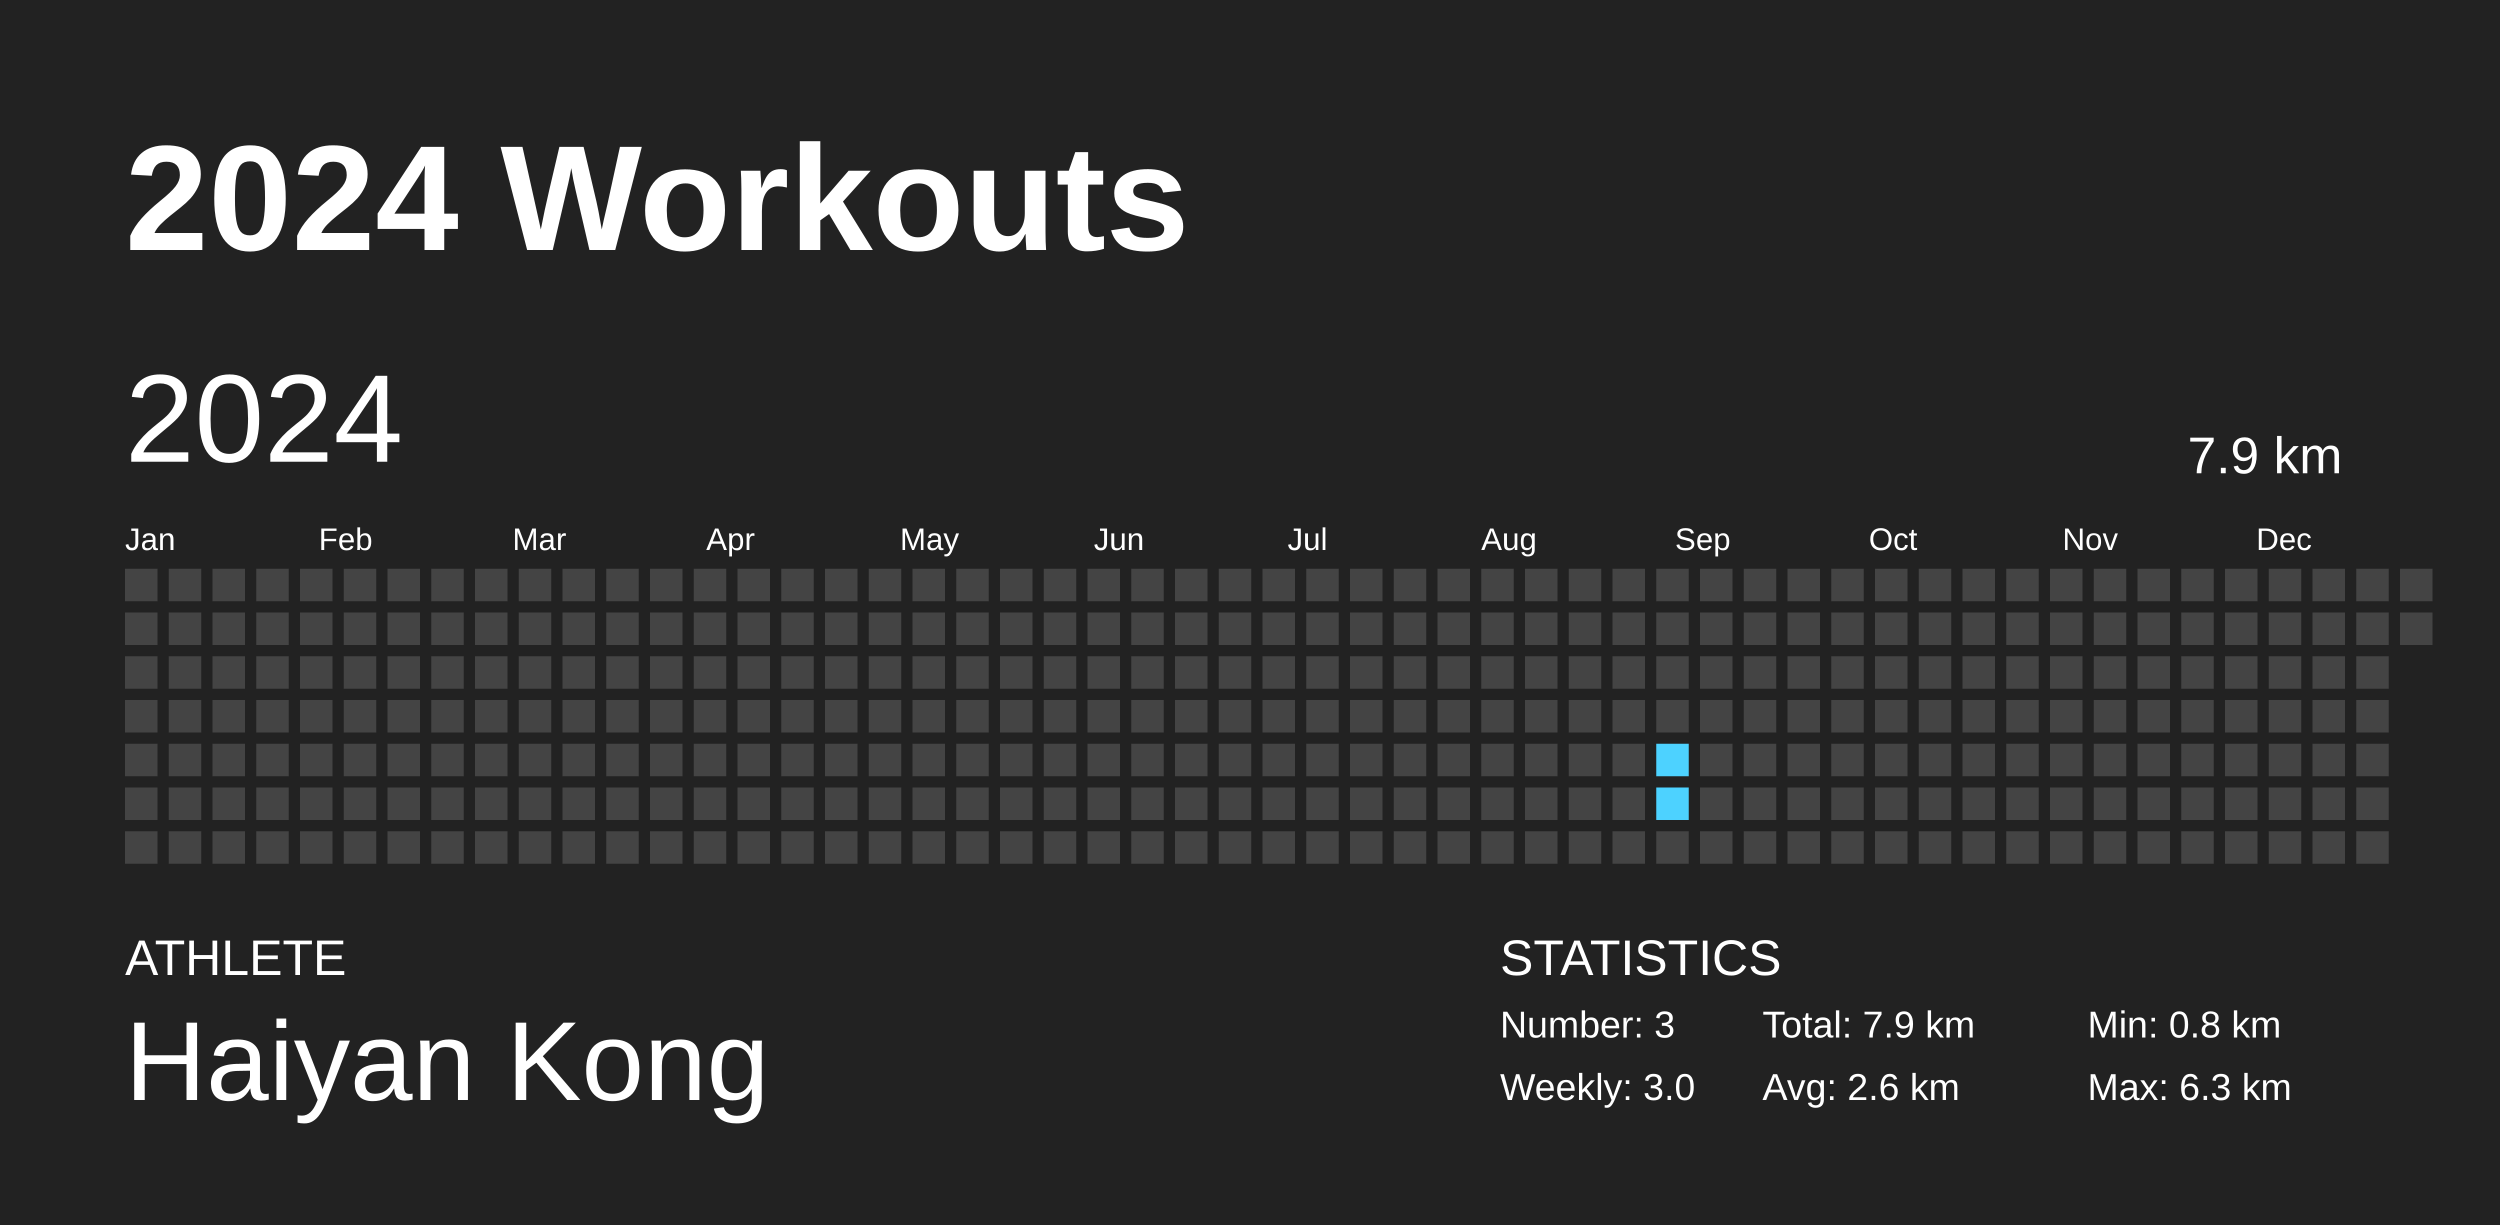
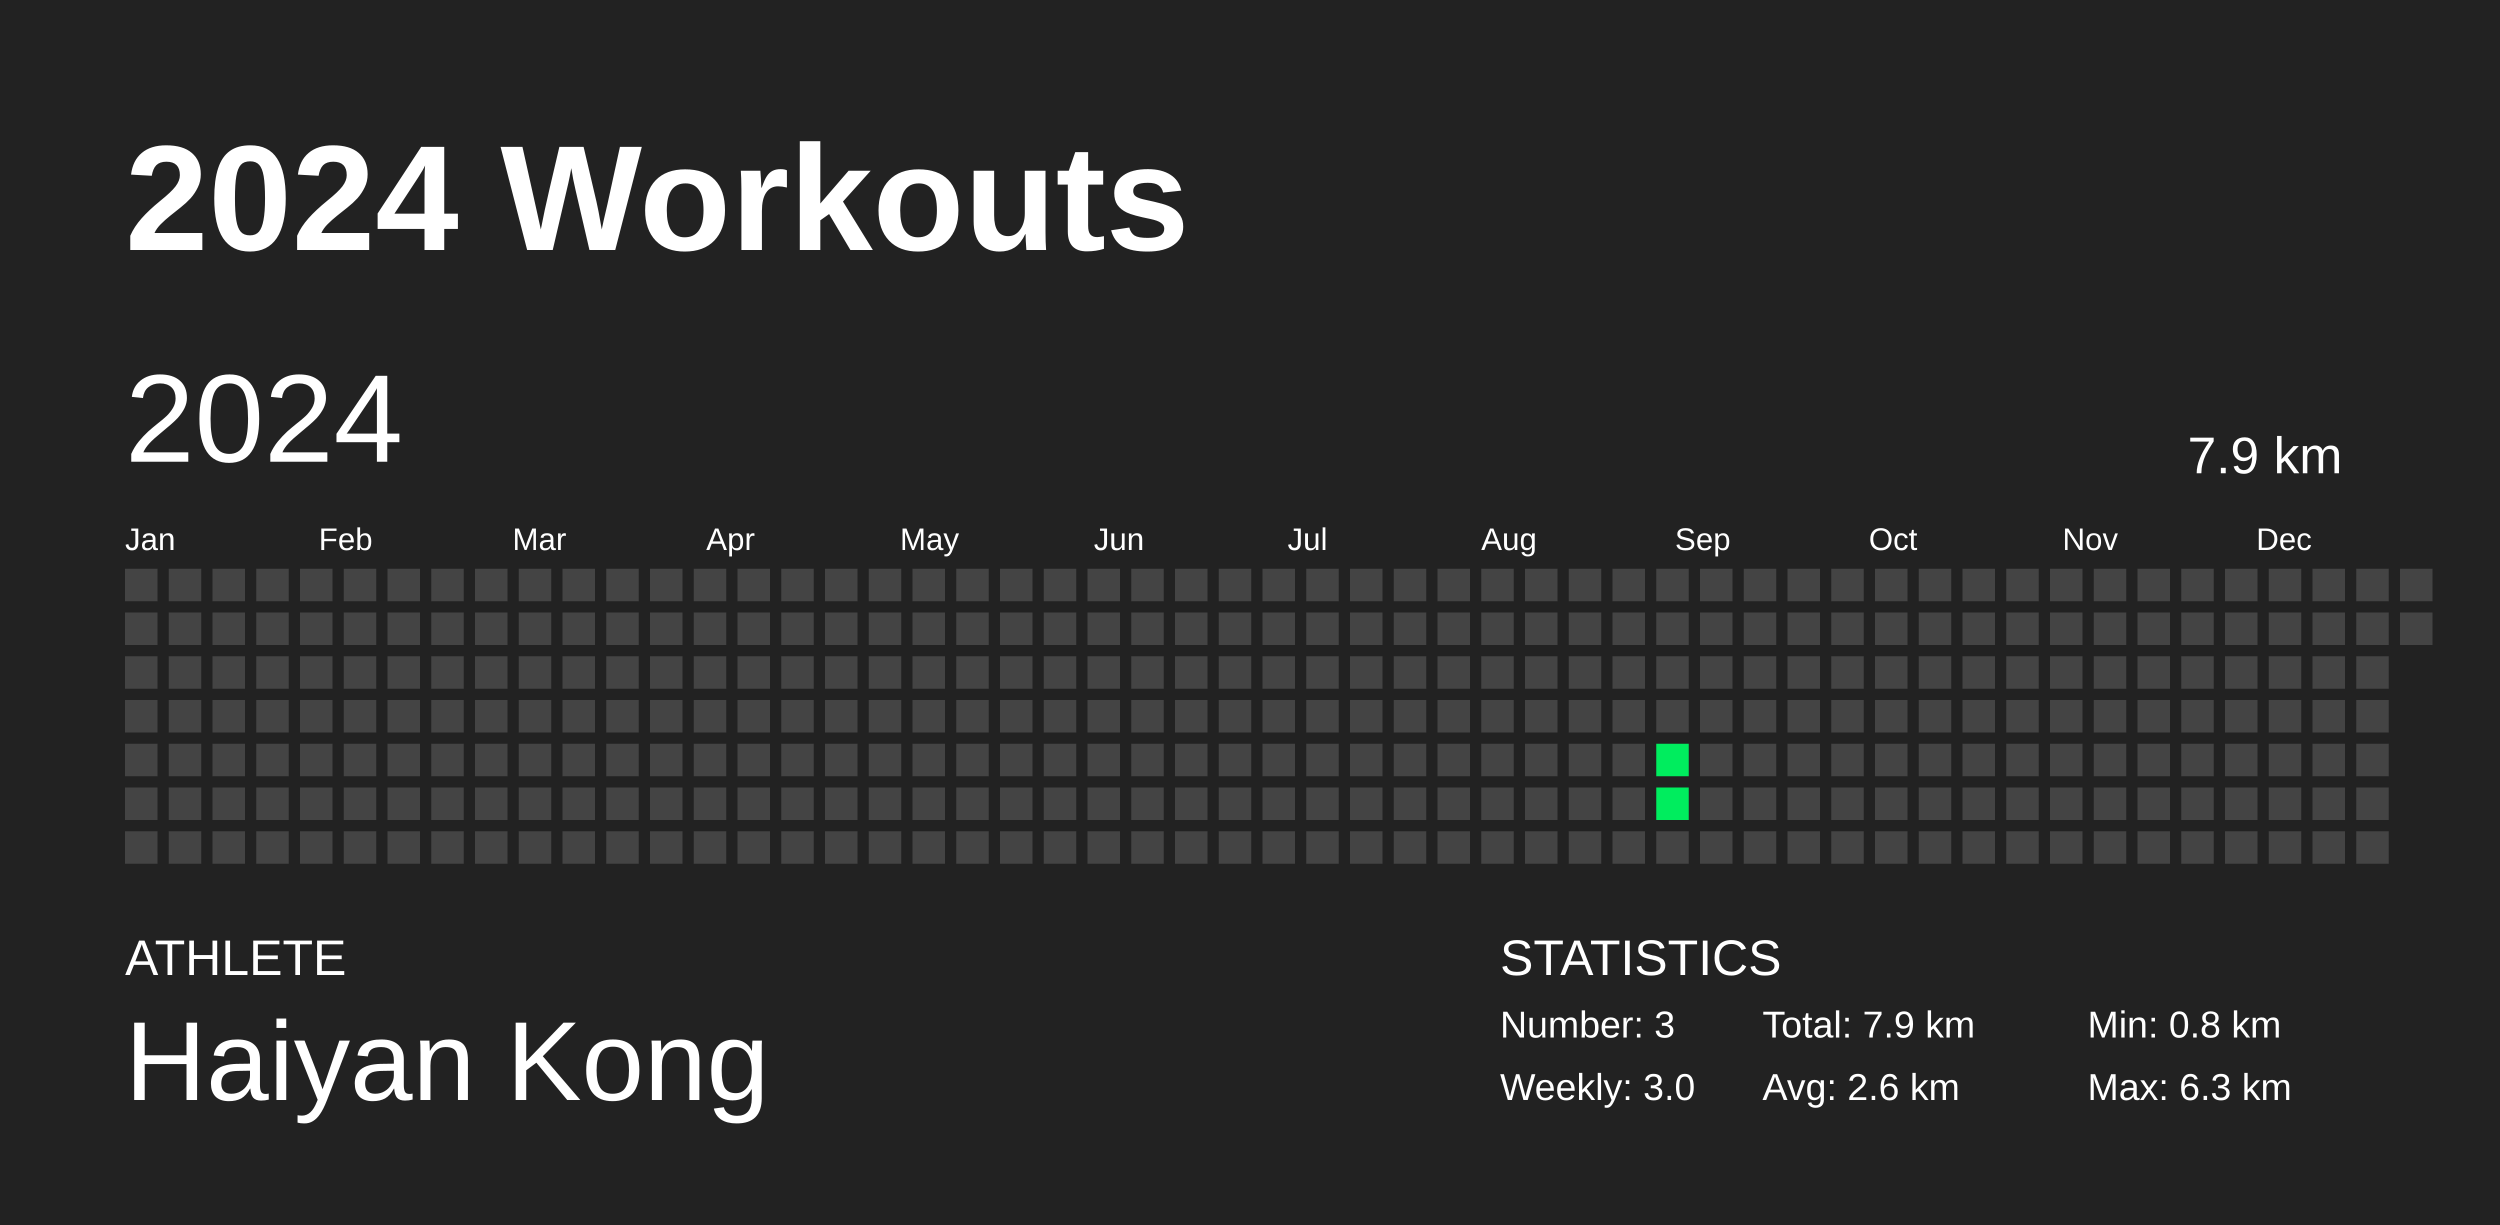
<svg xmlns="http://www.w3.org/2000/svg" baseProfile="full" height="98mm" version="1.1" viewBox="0,0,200,98" width="200mm">
  <defs />
  <rect fill="#222222" height="98" width="200" x="0" y="0" />
  <text fill="#FFFFFF" style="font-size:12px; font-family:Arial; font-weight:bold;" x="10" y="20">2024 Workouts</text>
  <text fill="#FFFFFF" style="font-size:4px; font-family:Arial" x="10" y="78">ATHLETE</text>
  <text fill="#FFFFFF" style="font-size:9px; font-family:Arial" x="10" y="88">Haiyan Kong</text>
  <text fill="#FFFFFF" style="font-size:4px; font-family:Arial" x="120" y="78">STATISTICS</text>
  <text fill="#FFFFFF" style="font-size:3px; font-family:Arial" x="120" y="83">Number: 3</text>
  <text fill="#FFFFFF" style="font-size:3px; font-family:Arial" x="120" y="88">Weekly: 3.0</text>
  <text fill="#FFFFFF" style="font-size:3px; font-family:Arial" x="141" y="83">Total: 7.9 km</text>
  <text fill="#FFFFFF" style="font-size:3px; font-family:Arial" x="141" y="88">Avg: 2.6 km</text>
  <text fill="#FFFFFF" style="font-size:3px; font-family:Arial" x="167" y="83">Min: 0.8 km</text>
  <text fill="#FFFFFF" style="font-size:3px; font-family:Arial" x="167" y="88">Max: 6.3 km</text>
  <text dominant-baseline="hanging" fill="#FFFFFF" style="font-size:10.0px; font-family:Arial;" x="10" y="30">2024</text>
  <text dominant-baseline="hanging" fill="#FFFFFF" style="font-size:4.125px; font-family:Arial;" x="175" y="35">7.9 km</text>
  <text fill="#FFFFFF" style="font-size:2.5px; font-family:Arial" x="10.0" y="44">Jan</text>
  <text fill="#FFFFFF" style="font-size:2.5px; font-family:Arial" x="25.5" y="44">Feb</text>
  <text fill="#FFFFFF" style="font-size:2.5px; font-family:Arial" x="41.0" y="44">Mar</text>
  <text fill="#FFFFFF" style="font-size:2.5px; font-family:Arial" x="56.5" y="44">Apr</text>
  <text fill="#FFFFFF" style="font-size:2.5px; font-family:Arial" x="72.0" y="44">May</text>
  <text fill="#FFFFFF" style="font-size:2.5px; font-family:Arial" x="87.5" y="44">Jun</text>
  <text fill="#FFFFFF" style="font-size:2.5px; font-family:Arial" x="103.0" y="44">Jul</text>
  <text fill="#FFFFFF" style="font-size:2.5px; font-family:Arial" x="118.5" y="44">Aug</text>
  <text fill="#FFFFFF" style="font-size:2.5px; font-family:Arial" x="134.0" y="44">Sep</text>
  <text fill="#FFFFFF" style="font-size:2.5px; font-family:Arial" x="149.5" y="44">Oct</text>
  <text fill="#FFFFFF" style="font-size:2.5px; font-family:Arial" x="165.0" y="44">Nov</text>
  <text fill="#FFFFFF" style="font-size:2.5px; font-family:Arial" x="180.5" y="44">Dec</text>
  <rect fill="#444444" height="2.6" width="2.6" x="10.0" y="45.5" />
  <rect fill="#444444" height="2.6" width="2.6" x="10.0" y="49.0" />
  <rect fill="#444444" height="2.6" width="2.6" x="10.0" y="52.5" />
  <rect fill="#444444" height="2.6" width="2.6" x="10.0" y="56.0" />
  <rect fill="#444444" height="2.6" width="2.6" x="10.0" y="59.5" />
  <rect fill="#444444" height="2.6" width="2.6" x="10.0" y="63.0" />
  <rect fill="#444444" height="2.6" width="2.6" x="10.0" y="66.5" />
  <rect fill="#444444" height="2.6" width="2.6" x="13.5" y="45.5" />
  <rect fill="#444444" height="2.6" width="2.6" x="13.5" y="49.0" />
  <rect fill="#444444" height="2.6" width="2.6" x="13.5" y="52.5" />
  <rect fill="#444444" height="2.6" width="2.6" x="13.5" y="56.0" />
  <rect fill="#444444" height="2.6" width="2.6" x="13.5" y="59.5" />
  <rect fill="#444444" height="2.6" width="2.6" x="13.5" y="63.0" />
  <rect fill="#444444" height="2.6" width="2.6" x="13.5" y="66.5" />
  <rect fill="#444444" height="2.6" width="2.6" x="17.0" y="45.5" />
  <rect fill="#444444" height="2.6" width="2.6" x="17.0" y="49.0" />
  <rect fill="#444444" height="2.6" width="2.6" x="17.0" y="52.5" />
  <rect fill="#444444" height="2.6" width="2.6" x="17.0" y="56.0" />
  <rect fill="#444444" height="2.6" width="2.6" x="17.0" y="59.5" />
  <rect fill="#444444" height="2.6" width="2.6" x="17.0" y="63.0" />
  <rect fill="#444444" height="2.6" width="2.6" x="17.0" y="66.5" />
  <rect fill="#444444" height="2.6" width="2.6" x="20.5" y="45.5" />
  <rect fill="#444444" height="2.6" width="2.6" x="20.5" y="49.0" />
  <rect fill="#444444" height="2.6" width="2.6" x="20.5" y="52.5" />
  <rect fill="#444444" height="2.6" width="2.6" x="20.5" y="56.0" />
  <rect fill="#444444" height="2.6" width="2.6" x="20.5" y="59.5" />
  <rect fill="#444444" height="2.6" width="2.6" x="20.5" y="63.0" />
  <rect fill="#444444" height="2.6" width="2.6" x="20.5" y="66.5" />
  <rect fill="#444444" height="2.6" width="2.6" x="24.0" y="45.5" />
  <rect fill="#444444" height="2.6" width="2.6" x="24.0" y="49.0" />
  <rect fill="#444444" height="2.6" width="2.6" x="24.0" y="52.5" />
  <rect fill="#444444" height="2.6" width="2.6" x="24.0" y="56.0" />
  <rect fill="#444444" height="2.6" width="2.6" x="24.0" y="59.5" />
  <rect fill="#444444" height="2.6" width="2.6" x="24.0" y="63.0" />
  <rect fill="#444444" height="2.6" width="2.6" x="24.0" y="66.5" />
  <rect fill="#444444" height="2.6" width="2.6" x="27.5" y="45.5" />
  <rect fill="#444444" height="2.6" width="2.6" x="27.5" y="49.0" />
  <rect fill="#444444" height="2.6" width="2.6" x="27.5" y="52.5" />
  <rect fill="#444444" height="2.6" width="2.6" x="27.5" y="56.0" />
  <rect fill="#444444" height="2.6" width="2.6" x="27.5" y="59.5" />
  <rect fill="#444444" height="2.6" width="2.6" x="27.5" y="63.0" />
  <rect fill="#444444" height="2.6" width="2.6" x="27.5" y="66.5" />
  <rect fill="#444444" height="2.6" width="2.6" x="31.0" y="45.5" />
  <rect fill="#444444" height="2.6" width="2.6" x="31.0" y="49.0" />
  <rect fill="#444444" height="2.6" width="2.6" x="31.0" y="52.5" />
  <rect fill="#444444" height="2.6" width="2.6" x="31.0" y="56.0" />
  <rect fill="#444444" height="2.6" width="2.6" x="31.0" y="59.5" />
  <rect fill="#444444" height="2.6" width="2.6" x="31.0" y="63.0" />
  <rect fill="#444444" height="2.6" width="2.6" x="31.0" y="66.5" />
  <rect fill="#444444" height="2.6" width="2.6" x="34.5" y="45.5" />
  <rect fill="#444444" height="2.6" width="2.6" x="34.5" y="49.0" />
  <rect fill="#444444" height="2.6" width="2.6" x="34.5" y="52.5" />
  <rect fill="#444444" height="2.6" width="2.6" x="34.5" y="56.0" />
  <rect fill="#444444" height="2.6" width="2.6" x="34.5" y="59.5" />
  <rect fill="#444444" height="2.6" width="2.6" x="34.5" y="63.0" />
  <rect fill="#444444" height="2.6" width="2.6" x="34.5" y="66.5" />
  <rect fill="#444444" height="2.6" width="2.6" x="38.0" y="45.5" />
  <rect fill="#444444" height="2.6" width="2.6" x="38.0" y="49.0" />
  <rect fill="#444444" height="2.6" width="2.6" x="38.0" y="52.5" />
  <rect fill="#444444" height="2.6" width="2.6" x="38.0" y="56.0" />
  <rect fill="#444444" height="2.6" width="2.6" x="38.0" y="59.5" />
  <rect fill="#444444" height="2.6" width="2.6" x="38.0" y="63.0" />
  <rect fill="#444444" height="2.6" width="2.6" x="38.0" y="66.5" />
  <rect fill="#444444" height="2.6" width="2.6" x="41.5" y="45.5" />
  <rect fill="#444444" height="2.6" width="2.6" x="41.5" y="49.0" />
  <rect fill="#444444" height="2.6" width="2.6" x="41.5" y="52.5" />
  <rect fill="#444444" height="2.6" width="2.6" x="41.5" y="56.0" />
  <rect fill="#444444" height="2.6" width="2.6" x="41.5" y="59.5" />
  <rect fill="#444444" height="2.6" width="2.6" x="41.5" y="63.0" />
  <rect fill="#444444" height="2.6" width="2.6" x="41.5" y="66.5" />
  <rect fill="#444444" height="2.6" width="2.6" x="45.0" y="45.5" />
  <rect fill="#444444" height="2.6" width="2.6" x="45.0" y="49.0" />
  <rect fill="#444444" height="2.6" width="2.6" x="45.0" y="52.5" />
  <rect fill="#444444" height="2.6" width="2.6" x="45.0" y="56.0" />
  <rect fill="#444444" height="2.6" width="2.6" x="45.0" y="59.5" />
  <rect fill="#444444" height="2.6" width="2.6" x="45.0" y="63.0" />
  <rect fill="#444444" height="2.6" width="2.6" x="45.0" y="66.5" />
  <rect fill="#444444" height="2.6" width="2.6" x="48.5" y="45.5" />
  <rect fill="#444444" height="2.6" width="2.6" x="48.5" y="49.0" />
  <rect fill="#444444" height="2.6" width="2.6" x="48.5" y="52.5" />
  <rect fill="#444444" height="2.6" width="2.6" x="48.5" y="56.0" />
  <rect fill="#444444" height="2.6" width="2.6" x="48.5" y="59.5" />
  <rect fill="#444444" height="2.6" width="2.6" x="48.5" y="63.0" />
  <rect fill="#444444" height="2.6" width="2.6" x="48.5" y="66.5" />
  <rect fill="#444444" height="2.6" width="2.6" x="52.0" y="45.5" />
  <rect fill="#444444" height="2.6" width="2.6" x="52.0" y="49.0" />
  <rect fill="#444444" height="2.6" width="2.6" x="52.0" y="52.5" />
  <rect fill="#444444" height="2.6" width="2.6" x="52.0" y="56.0" />
  <rect fill="#444444" height="2.6" width="2.6" x="52.0" y="59.5" />
  <rect fill="#444444" height="2.6" width="2.6" x="52.0" y="63.0" />
  <rect fill="#444444" height="2.6" width="2.6" x="52.0" y="66.5" />
  <rect fill="#444444" height="2.6" width="2.6" x="55.5" y="45.5" />
  <rect fill="#444444" height="2.6" width="2.6" x="55.5" y="49.0" />
  <rect fill="#444444" height="2.6" width="2.6" x="55.5" y="52.5" />
  <rect fill="#444444" height="2.6" width="2.6" x="55.5" y="56.0" />
  <rect fill="#444444" height="2.6" width="2.6" x="55.5" y="59.5" />
  <rect fill="#444444" height="2.6" width="2.6" x="55.5" y="63.0" />
  <rect fill="#444444" height="2.6" width="2.6" x="55.5" y="66.5" />
  <rect fill="#444444" height="2.6" width="2.6" x="59.0" y="45.5" />
  <rect fill="#444444" height="2.6" width="2.6" x="59.0" y="49.0" />
  <rect fill="#444444" height="2.6" width="2.6" x="59.0" y="52.5" />
  <rect fill="#444444" height="2.6" width="2.6" x="59.0" y="56.0" />
  <rect fill="#444444" height="2.6" width="2.6" x="59.0" y="59.5" />
  <rect fill="#444444" height="2.6" width="2.6" x="59.0" y="63.0" />
  <rect fill="#444444" height="2.6" width="2.6" x="59.0" y="66.5" />
  <rect fill="#444444" height="2.6" width="2.6" x="62.5" y="45.5" />
  <rect fill="#444444" height="2.6" width="2.6" x="62.5" y="49.0" />
  <rect fill="#444444" height="2.6" width="2.6" x="62.5" y="52.5" />
  <rect fill="#444444" height="2.6" width="2.6" x="62.5" y="56.0" />
  <rect fill="#444444" height="2.6" width="2.6" x="62.5" y="59.5" />
  <rect fill="#444444" height="2.6" width="2.6" x="62.5" y="63.0" />
  <rect fill="#444444" height="2.6" width="2.6" x="62.5" y="66.5" />
  <rect fill="#444444" height="2.6" width="2.6" x="66.0" y="45.5" />
  <rect fill="#444444" height="2.6" width="2.6" x="66.0" y="49.0" />
  <rect fill="#444444" height="2.6" width="2.6" x="66.0" y="52.5" />
  <rect fill="#444444" height="2.6" width="2.6" x="66.0" y="56.0" />
  <rect fill="#444444" height="2.6" width="2.6" x="66.0" y="59.5" />
  <rect fill="#444444" height="2.6" width="2.6" x="66.0" y="63.0" />
  <rect fill="#444444" height="2.6" width="2.6" x="66.0" y="66.5" />
  <rect fill="#444444" height="2.6" width="2.6" x="69.5" y="45.5" />
  <rect fill="#444444" height="2.6" width="2.6" x="69.5" y="49.0" />
  <rect fill="#444444" height="2.6" width="2.6" x="69.5" y="52.5" />
  <rect fill="#444444" height="2.6" width="2.6" x="69.5" y="56.0" />
  <rect fill="#444444" height="2.6" width="2.6" x="69.5" y="59.5" />
  <rect fill="#444444" height="2.6" width="2.6" x="69.5" y="63.0" />
  <rect fill="#444444" height="2.6" width="2.6" x="69.5" y="66.5" />
  <rect fill="#444444" height="2.6" width="2.6" x="73.0" y="45.5" />
  <rect fill="#444444" height="2.6" width="2.6" x="73.0" y="49.0" />
  <rect fill="#444444" height="2.6" width="2.6" x="73.0" y="52.5" />
  <rect fill="#444444" height="2.6" width="2.6" x="73.0" y="56.0" />
  <rect fill="#444444" height="2.6" width="2.6" x="73.0" y="59.5" />
  <rect fill="#444444" height="2.6" width="2.6" x="73.0" y="63.0" />
  <rect fill="#444444" height="2.6" width="2.6" x="73.0" y="66.5" />
  <rect fill="#444444" height="2.6" width="2.6" x="76.5" y="45.5" />
  <rect fill="#444444" height="2.6" width="2.6" x="76.5" y="49.0" />
  <rect fill="#444444" height="2.6" width="2.6" x="76.5" y="52.5" />
  <rect fill="#444444" height="2.6" width="2.6" x="76.5" y="56.0" />
  <rect fill="#444444" height="2.6" width="2.6" x="76.5" y="59.5" />
  <rect fill="#444444" height="2.6" width="2.6" x="76.5" y="63.0" />
  <rect fill="#444444" height="2.6" width="2.6" x="76.5" y="66.5" />
  <rect fill="#444444" height="2.6" width="2.6" x="80.0" y="45.5" />
  <rect fill="#444444" height="2.6" width="2.6" x="80.0" y="49.0" />
  <rect fill="#444444" height="2.6" width="2.6" x="80.0" y="52.5" />
  <rect fill="#444444" height="2.6" width="2.6" x="80.0" y="56.0" />
  <rect fill="#444444" height="2.6" width="2.6" x="80.0" y="59.5" />
  <rect fill="#444444" height="2.6" width="2.6" x="80.0" y="63.0" />
  <rect fill="#444444" height="2.6" width="2.6" x="80.0" y="66.5" />
  <rect fill="#444444" height="2.6" width="2.6" x="83.5" y="45.5" />
  <rect fill="#444444" height="2.6" width="2.6" x="83.5" y="49.0" />
  <rect fill="#444444" height="2.6" width="2.6" x="83.5" y="52.5" />
  <rect fill="#444444" height="2.6" width="2.6" x="83.5" y="56.0" />
  <rect fill="#444444" height="2.6" width="2.6" x="83.5" y="59.5" />
  <rect fill="#444444" height="2.6" width="2.6" x="83.5" y="63.0" />
  <rect fill="#444444" height="2.6" width="2.6" x="83.5" y="66.5" />
  <rect fill="#444444" height="2.6" width="2.6" x="87.0" y="45.5" />
  <rect fill="#444444" height="2.6" width="2.6" x="87.0" y="49.0" />
  <rect fill="#444444" height="2.6" width="2.6" x="87.0" y="52.5" />
  <rect fill="#444444" height="2.6" width="2.6" x="87.0" y="56.0" />
  <rect fill="#444444" height="2.6" width="2.6" x="87.0" y="59.5" />
  <rect fill="#444444" height="2.6" width="2.6" x="87.0" y="63.0" />
  <rect fill="#444444" height="2.6" width="2.6" x="87.0" y="66.5" />
  <rect fill="#444444" height="2.6" width="2.6" x="90.5" y="45.5" />
  <rect fill="#444444" height="2.6" width="2.6" x="90.5" y="49.0" />
  <rect fill="#444444" height="2.6" width="2.6" x="90.5" y="52.5" />
  <rect fill="#444444" height="2.6" width="2.6" x="90.5" y="56.0" />
  <rect fill="#444444" height="2.6" width="2.6" x="90.5" y="59.5" />
  <rect fill="#444444" height="2.6" width="2.6" x="90.5" y="63.0" />
  <rect fill="#444444" height="2.6" width="2.6" x="90.5" y="66.5" />
  <rect fill="#444444" height="2.6" width="2.6" x="94.0" y="45.5" />
  <rect fill="#444444" height="2.6" width="2.6" x="94.0" y="49.0" />
  <rect fill="#444444" height="2.6" width="2.6" x="94.0" y="52.5" />
  <rect fill="#444444" height="2.6" width="2.6" x="94.0" y="56.0" />
  <rect fill="#444444" height="2.6" width="2.6" x="94.0" y="59.5" />
  <rect fill="#444444" height="2.6" width="2.6" x="94.0" y="63.0" />
  <rect fill="#444444" height="2.6" width="2.6" x="94.0" y="66.5" />
  <rect fill="#444444" height="2.6" width="2.6" x="97.5" y="45.5" />
  <rect fill="#444444" height="2.6" width="2.6" x="97.5" y="49.0" />
  <rect fill="#444444" height="2.6" width="2.6" x="97.5" y="52.5" />
  <rect fill="#444444" height="2.6" width="2.6" x="97.5" y="56.0" />
  <rect fill="#444444" height="2.6" width="2.6" x="97.5" y="59.5" />
  <rect fill="#444444" height="2.6" width="2.6" x="97.5" y="63.0" />
  <rect fill="#444444" height="2.6" width="2.6" x="97.5" y="66.5" />
  <rect fill="#444444" height="2.6" width="2.6" x="101.0" y="45.5" />
  <rect fill="#444444" height="2.6" width="2.6" x="101.0" y="49.0" />
  <rect fill="#444444" height="2.6" width="2.6" x="101.0" y="52.5" />
  <rect fill="#444444" height="2.6" width="2.6" x="101.0" y="56.0" />
  <rect fill="#444444" height="2.6" width="2.6" x="101.0" y="59.5" />
  <rect fill="#444444" height="2.6" width="2.6" x="101.0" y="63.0" />
  <rect fill="#444444" height="2.6" width="2.6" x="101.0" y="66.5" />
  <rect fill="#444444" height="2.6" width="2.6" x="104.5" y="45.5" />
  <rect fill="#444444" height="2.6" width="2.6" x="104.5" y="49.0" />
  <rect fill="#444444" height="2.6" width="2.6" x="104.5" y="52.5" />
  <rect fill="#444444" height="2.6" width="2.6" x="104.5" y="56.0" />
  <rect fill="#444444" height="2.6" width="2.6" x="104.5" y="59.5" />
  <rect fill="#444444" height="2.6" width="2.6" x="104.5" y="63.0" />
  <rect fill="#444444" height="2.6" width="2.6" x="104.5" y="66.5" />
  <rect fill="#444444" height="2.6" width="2.6" x="108.0" y="45.5" />
  <rect fill="#444444" height="2.6" width="2.6" x="108.0" y="49.0" />
  <rect fill="#444444" height="2.6" width="2.6" x="108.0" y="52.5" />
  <rect fill="#444444" height="2.6" width="2.6" x="108.0" y="56.0" />
  <rect fill="#444444" height="2.6" width="2.6" x="108.0" y="59.5" />
  <rect fill="#444444" height="2.6" width="2.6" x="108.0" y="63.0" />
  <rect fill="#444444" height="2.6" width="2.6" x="108.0" y="66.5" />
  <rect fill="#444444" height="2.6" width="2.6" x="111.5" y="45.5" />
  <rect fill="#444444" height="2.6" width="2.6" x="111.5" y="49.0" />
  <rect fill="#444444" height="2.6" width="2.6" x="111.5" y="52.5" />
  <rect fill="#444444" height="2.6" width="2.6" x="111.5" y="56.0" />
  <rect fill="#444444" height="2.6" width="2.6" x="111.5" y="59.5" />
  <rect fill="#444444" height="2.6" width="2.6" x="111.5" y="63.0" />
  <rect fill="#444444" height="2.6" width="2.6" x="111.5" y="66.5" />
  <rect fill="#444444" height="2.6" width="2.6" x="115.0" y="45.5" />
  <rect fill="#444444" height="2.6" width="2.6" x="115.0" y="49.0" />
  <rect fill="#444444" height="2.6" width="2.6" x="115.0" y="52.5" />
  <rect fill="#444444" height="2.6" width="2.6" x="115.0" y="56.0" />
  <rect fill="#444444" height="2.6" width="2.6" x="115.0" y="59.5" />
  <rect fill="#444444" height="2.6" width="2.6" x="115.0" y="63.0" />
  <rect fill="#444444" height="2.6" width="2.6" x="115.0" y="66.5" />
  <rect fill="#444444" height="2.6" width="2.6" x="118.5" y="45.5" />
  <rect fill="#444444" height="2.6" width="2.6" x="118.5" y="49.0" />
  <rect fill="#444444" height="2.6" width="2.6" x="118.5" y="52.5" />
  <rect fill="#444444" height="2.6" width="2.6" x="118.5" y="56.0" />
  <rect fill="#444444" height="2.6" width="2.6" x="118.5" y="59.5" />
  <rect fill="#444444" height="2.6" width="2.6" x="118.5" y="63.0" />
  <rect fill="#444444" height="2.6" width="2.6" x="118.5" y="66.5" />
  <rect fill="#444444" height="2.6" width="2.6" x="122.0" y="45.5" />
  <rect fill="#444444" height="2.6" width="2.6" x="122.0" y="49.0" />
  <rect fill="#444444" height="2.6" width="2.6" x="122.0" y="52.5" />
  <rect fill="#444444" height="2.6" width="2.6" x="122.0" y="56.0" />
  <rect fill="#444444" height="2.6" width="2.6" x="122.0" y="59.5" />
  <rect fill="#444444" height="2.6" width="2.6" x="122.0" y="63.0" />
  <rect fill="#444444" height="2.6" width="2.6" x="122.0" y="66.5" />
  <rect fill="#444444" height="2.6" width="2.6" x="125.5" y="45.5" />
  <rect fill="#444444" height="2.6" width="2.6" x="125.5" y="49.0" />
  <rect fill="#444444" height="2.6" width="2.6" x="125.5" y="52.5" />
  <rect fill="#444444" height="2.6" width="2.6" x="125.5" y="56.0" />
  <rect fill="#444444" height="2.6" width="2.6" x="125.5" y="59.5" />
  <rect fill="#444444" height="2.6" width="2.6" x="125.5" y="63.0" />
  <rect fill="#444444" height="2.6" width="2.6" x="125.5" y="66.5" />
  <rect fill="#444444" height="2.6" width="2.6" x="129.0" y="45.5" />
  <rect fill="#444444" height="2.6" width="2.6" x="129.0" y="49.0" />
  <rect fill="#444444" height="2.6" width="2.6" x="129.0" y="52.5" />
  <rect fill="#444444" height="2.6" width="2.6" x="129.0" y="56.0" />
  <rect fill="#444444" height="2.6" width="2.6" x="129.0" y="59.5" />
  <rect fill="#444444" height="2.6" width="2.6" x="129.0" y="63.0" />
  <rect fill="#444444" height="2.6" width="2.6" x="129.0" y="66.5" />
  <rect fill="#444444" height="2.6" width="2.6" x="132.5" y="45.5" />
  <rect fill="#444444" height="2.6" width="2.6" x="132.5" y="49.0" />
  <rect fill="#444444" height="2.6" width="2.6" x="132.5" y="52.5" />
  <rect fill="#444444" height="2.6" width="2.6" x="132.5" y="56.0" />
-   <rect fill="#4dd2ff" height="2.6" width="2.6" x="132.5" y="59.5" />
-   <rect fill="#4dd2ff" height="2.6" width="2.6" x="132.5" y="63.0" />
+   <rect fill="#00ed5e" height="2.6" width="2.6" x="132.5" y="59.5" />
+   <rect fill="#00ed5e" height="2.6" width="2.6" x="132.5" y="63.0" />
  <rect fill="#444444" height="2.6" width="2.6" x="132.5" y="66.5" />
  <rect fill="#444444" height="2.6" width="2.6" x="136.0" y="45.5" />
  <rect fill="#444444" height="2.6" width="2.6" x="136.0" y="49.0" />
  <rect fill="#444444" height="2.6" width="2.6" x="136.0" y="52.5" />
  <rect fill="#444444" height="2.6" width="2.6" x="136.0" y="56.0" />
  <rect fill="#444444" height="2.6" width="2.6" x="136.0" y="59.5" />
  <rect fill="#444444" height="2.6" width="2.6" x="136.0" y="63.0" />
  <rect fill="#444444" height="2.6" width="2.6" x="136.0" y="66.5" />
  <rect fill="#444444" height="2.6" width="2.6" x="139.5" y="45.5" />
  <rect fill="#444444" height="2.6" width="2.6" x="139.5" y="49.0" />
  <rect fill="#444444" height="2.6" width="2.6" x="139.5" y="52.5" />
  <rect fill="#444444" height="2.6" width="2.6" x="139.5" y="56.0" />
  <rect fill="#444444" height="2.6" width="2.6" x="139.5" y="59.5" />
  <rect fill="#444444" height="2.6" width="2.6" x="139.5" y="63.0" />
  <rect fill="#444444" height="2.6" width="2.6" x="139.5" y="66.5" />
  <rect fill="#444444" height="2.6" width="2.6" x="143.0" y="45.5" />
  <rect fill="#444444" height="2.6" width="2.6" x="143.0" y="49.0" />
  <rect fill="#444444" height="2.6" width="2.6" x="143.0" y="52.5" />
  <rect fill="#444444" height="2.6" width="2.6" x="143.0" y="56.0" />
  <rect fill="#444444" height="2.6" width="2.6" x="143.0" y="59.5" />
  <rect fill="#444444" height="2.6" width="2.6" x="143.0" y="63.0" />
  <rect fill="#444444" height="2.6" width="2.6" x="143.0" y="66.5" />
  <rect fill="#444444" height="2.6" width="2.6" x="146.5" y="45.5" />
  <rect fill="#444444" height="2.6" width="2.6" x="146.5" y="49.0" />
  <rect fill="#444444" height="2.6" width="2.6" x="146.5" y="52.5" />
  <rect fill="#444444" height="2.6" width="2.6" x="146.5" y="56.0" />
  <rect fill="#444444" height="2.6" width="2.6" x="146.5" y="59.5" />
  <rect fill="#444444" height="2.6" width="2.6" x="146.5" y="63.0" />
  <rect fill="#444444" height="2.6" width="2.6" x="146.5" y="66.5" />
  <rect fill="#444444" height="2.6" width="2.6" x="150.0" y="45.5" />
  <rect fill="#444444" height="2.6" width="2.6" x="150.0" y="49.0" />
  <rect fill="#444444" height="2.6" width="2.6" x="150.0" y="52.5" />
  <rect fill="#444444" height="2.6" width="2.6" x="150.0" y="56.0" />
  <rect fill="#444444" height="2.6" width="2.6" x="150.0" y="59.5" />
  <rect fill="#444444" height="2.6" width="2.6" x="150.0" y="63.0" />
  <rect fill="#444444" height="2.6" width="2.6" x="150.0" y="66.5" />
  <rect fill="#444444" height="2.6" width="2.6" x="153.5" y="45.5" />
  <rect fill="#444444" height="2.6" width="2.6" x="153.5" y="49.0" />
  <rect fill="#444444" height="2.6" width="2.6" x="153.5" y="52.5" />
  <rect fill="#444444" height="2.6" width="2.6" x="153.5" y="56.0" />
  <rect fill="#444444" height="2.6" width="2.6" x="153.5" y="59.5" />
  <rect fill="#444444" height="2.6" width="2.6" x="153.5" y="63.0" />
  <rect fill="#444444" height="2.6" width="2.6" x="153.5" y="66.5" />
  <rect fill="#444444" height="2.6" width="2.6" x="157.0" y="45.5" />
  <rect fill="#444444" height="2.6" width="2.6" x="157.0" y="49.0" />
  <rect fill="#444444" height="2.6" width="2.6" x="157.0" y="52.5" />
  <rect fill="#444444" height="2.6" width="2.6" x="157.0" y="56.0" />
  <rect fill="#444444" height="2.6" width="2.6" x="157.0" y="59.5" />
  <rect fill="#444444" height="2.6" width="2.6" x="157.0" y="63.0" />
  <rect fill="#444444" height="2.6" width="2.6" x="157.0" y="66.5" />
  <rect fill="#444444" height="2.6" width="2.6" x="160.5" y="45.5" />
  <rect fill="#444444" height="2.6" width="2.6" x="160.5" y="49.0" />
  <rect fill="#444444" height="2.6" width="2.6" x="160.5" y="52.5" />
  <rect fill="#444444" height="2.6" width="2.6" x="160.5" y="56.0" />
  <rect fill="#444444" height="2.6" width="2.6" x="160.5" y="59.5" />
  <rect fill="#444444" height="2.6" width="2.6" x="160.5" y="63.0" />
  <rect fill="#444444" height="2.6" width="2.6" x="160.5" y="66.5" />
  <rect fill="#444444" height="2.6" width="2.6" x="164.0" y="45.5" />
  <rect fill="#444444" height="2.6" width="2.6" x="164.0" y="49.0" />
  <rect fill="#444444" height="2.6" width="2.6" x="164.0" y="52.5" />
  <rect fill="#444444" height="2.6" width="2.6" x="164.0" y="56.0" />
  <rect fill="#444444" height="2.6" width="2.6" x="164.0" y="59.5" />
  <rect fill="#444444" height="2.6" width="2.6" x="164.0" y="63.0" />
  <rect fill="#444444" height="2.6" width="2.6" x="164.0" y="66.5" />
  <rect fill="#444444" height="2.6" width="2.6" x="167.5" y="45.5" />
  <rect fill="#444444" height="2.6" width="2.6" x="167.5" y="49.0" />
  <rect fill="#444444" height="2.6" width="2.6" x="167.5" y="52.5" />
  <rect fill="#444444" height="2.6" width="2.6" x="167.5" y="56.0" />
  <rect fill="#444444" height="2.6" width="2.6" x="167.5" y="59.5" />
  <rect fill="#444444" height="2.6" width="2.6" x="167.5" y="63.0" />
  <rect fill="#444444" height="2.6" width="2.6" x="167.5" y="66.5" />
  <rect fill="#444444" height="2.6" width="2.6" x="171.0" y="45.5" />
  <rect fill="#444444" height="2.6" width="2.6" x="171.0" y="49.0" />
  <rect fill="#444444" height="2.6" width="2.6" x="171.0" y="52.5" />
  <rect fill="#444444" height="2.6" width="2.6" x="171.0" y="56.0" />
  <rect fill="#444444" height="2.6" width="2.6" x="171.0" y="59.5" />
  <rect fill="#444444" height="2.6" width="2.6" x="171.0" y="63.0" />
  <rect fill="#444444" height="2.6" width="2.6" x="171.0" y="66.5" />
  <rect fill="#444444" height="2.6" width="2.6" x="174.5" y="45.5" />
  <rect fill="#444444" height="2.6" width="2.6" x="174.5" y="49.0" />
  <rect fill="#444444" height="2.6" width="2.6" x="174.5" y="52.5" />
  <rect fill="#444444" height="2.6" width="2.6" x="174.5" y="56.0" />
  <rect fill="#444444" height="2.6" width="2.6" x="174.5" y="59.5" />
  <rect fill="#444444" height="2.6" width="2.6" x="174.5" y="63.0" />
  <rect fill="#444444" height="2.6" width="2.6" x="174.5" y="66.5" />
  <rect fill="#444444" height="2.6" width="2.6" x="178.0" y="45.5" />
  <rect fill="#444444" height="2.6" width="2.6" x="178.0" y="49.0" />
  <rect fill="#444444" height="2.6" width="2.6" x="178.0" y="52.5" />
  <rect fill="#444444" height="2.6" width="2.6" x="178.0" y="56.0" />
  <rect fill="#444444" height="2.6" width="2.6" x="178.0" y="59.5" />
  <rect fill="#444444" height="2.6" width="2.6" x="178.0" y="63.0" />
  <rect fill="#444444" height="2.6" width="2.6" x="178.0" y="66.5" />
  <rect fill="#444444" height="2.6" width="2.6" x="181.5" y="45.5" />
  <rect fill="#444444" height="2.6" width="2.6" x="181.5" y="49.0" />
  <rect fill="#444444" height="2.6" width="2.6" x="181.5" y="52.5" />
  <rect fill="#444444" height="2.6" width="2.6" x="181.5" y="56.0" />
  <rect fill="#444444" height="2.6" width="2.6" x="181.5" y="59.5" />
  <rect fill="#444444" height="2.6" width="2.6" x="181.5" y="63.0" />
  <rect fill="#444444" height="2.6" width="2.6" x="181.5" y="66.5" />
  <rect fill="#444444" height="2.6" width="2.6" x="185.0" y="45.5" />
  <rect fill="#444444" height="2.6" width="2.6" x="185.0" y="49.0" />
  <rect fill="#444444" height="2.6" width="2.6" x="185.0" y="52.5" />
  <rect fill="#444444" height="2.6" width="2.6" x="185.0" y="56.0" />
  <rect fill="#444444" height="2.6" width="2.6" x="185.0" y="59.5" />
  <rect fill="#444444" height="2.6" width="2.6" x="185.0" y="63.0" />
  <rect fill="#444444" height="2.6" width="2.6" x="185.0" y="66.5" />
  <rect fill="#444444" height="2.6" width="2.6" x="188.5" y="45.5" />
  <rect fill="#444444" height="2.6" width="2.6" x="188.5" y="49.0" />
  <rect fill="#444444" height="2.6" width="2.6" x="188.5" y="52.5" />
  <rect fill="#444444" height="2.6" width="2.6" x="188.5" y="56.0" />
  <rect fill="#444444" height="2.6" width="2.6" x="188.5" y="59.5" />
  <rect fill="#444444" height="2.6" width="2.6" x="188.5" y="63.0" />
  <rect fill="#444444" height="2.6" width="2.6" x="188.5" y="66.5" />
  <rect fill="#444444" height="2.6" width="2.6" x="192.0" y="45.5" />
  <rect fill="#444444" height="2.6" width="2.6" x="192.0" y="49.0" />
</svg>
